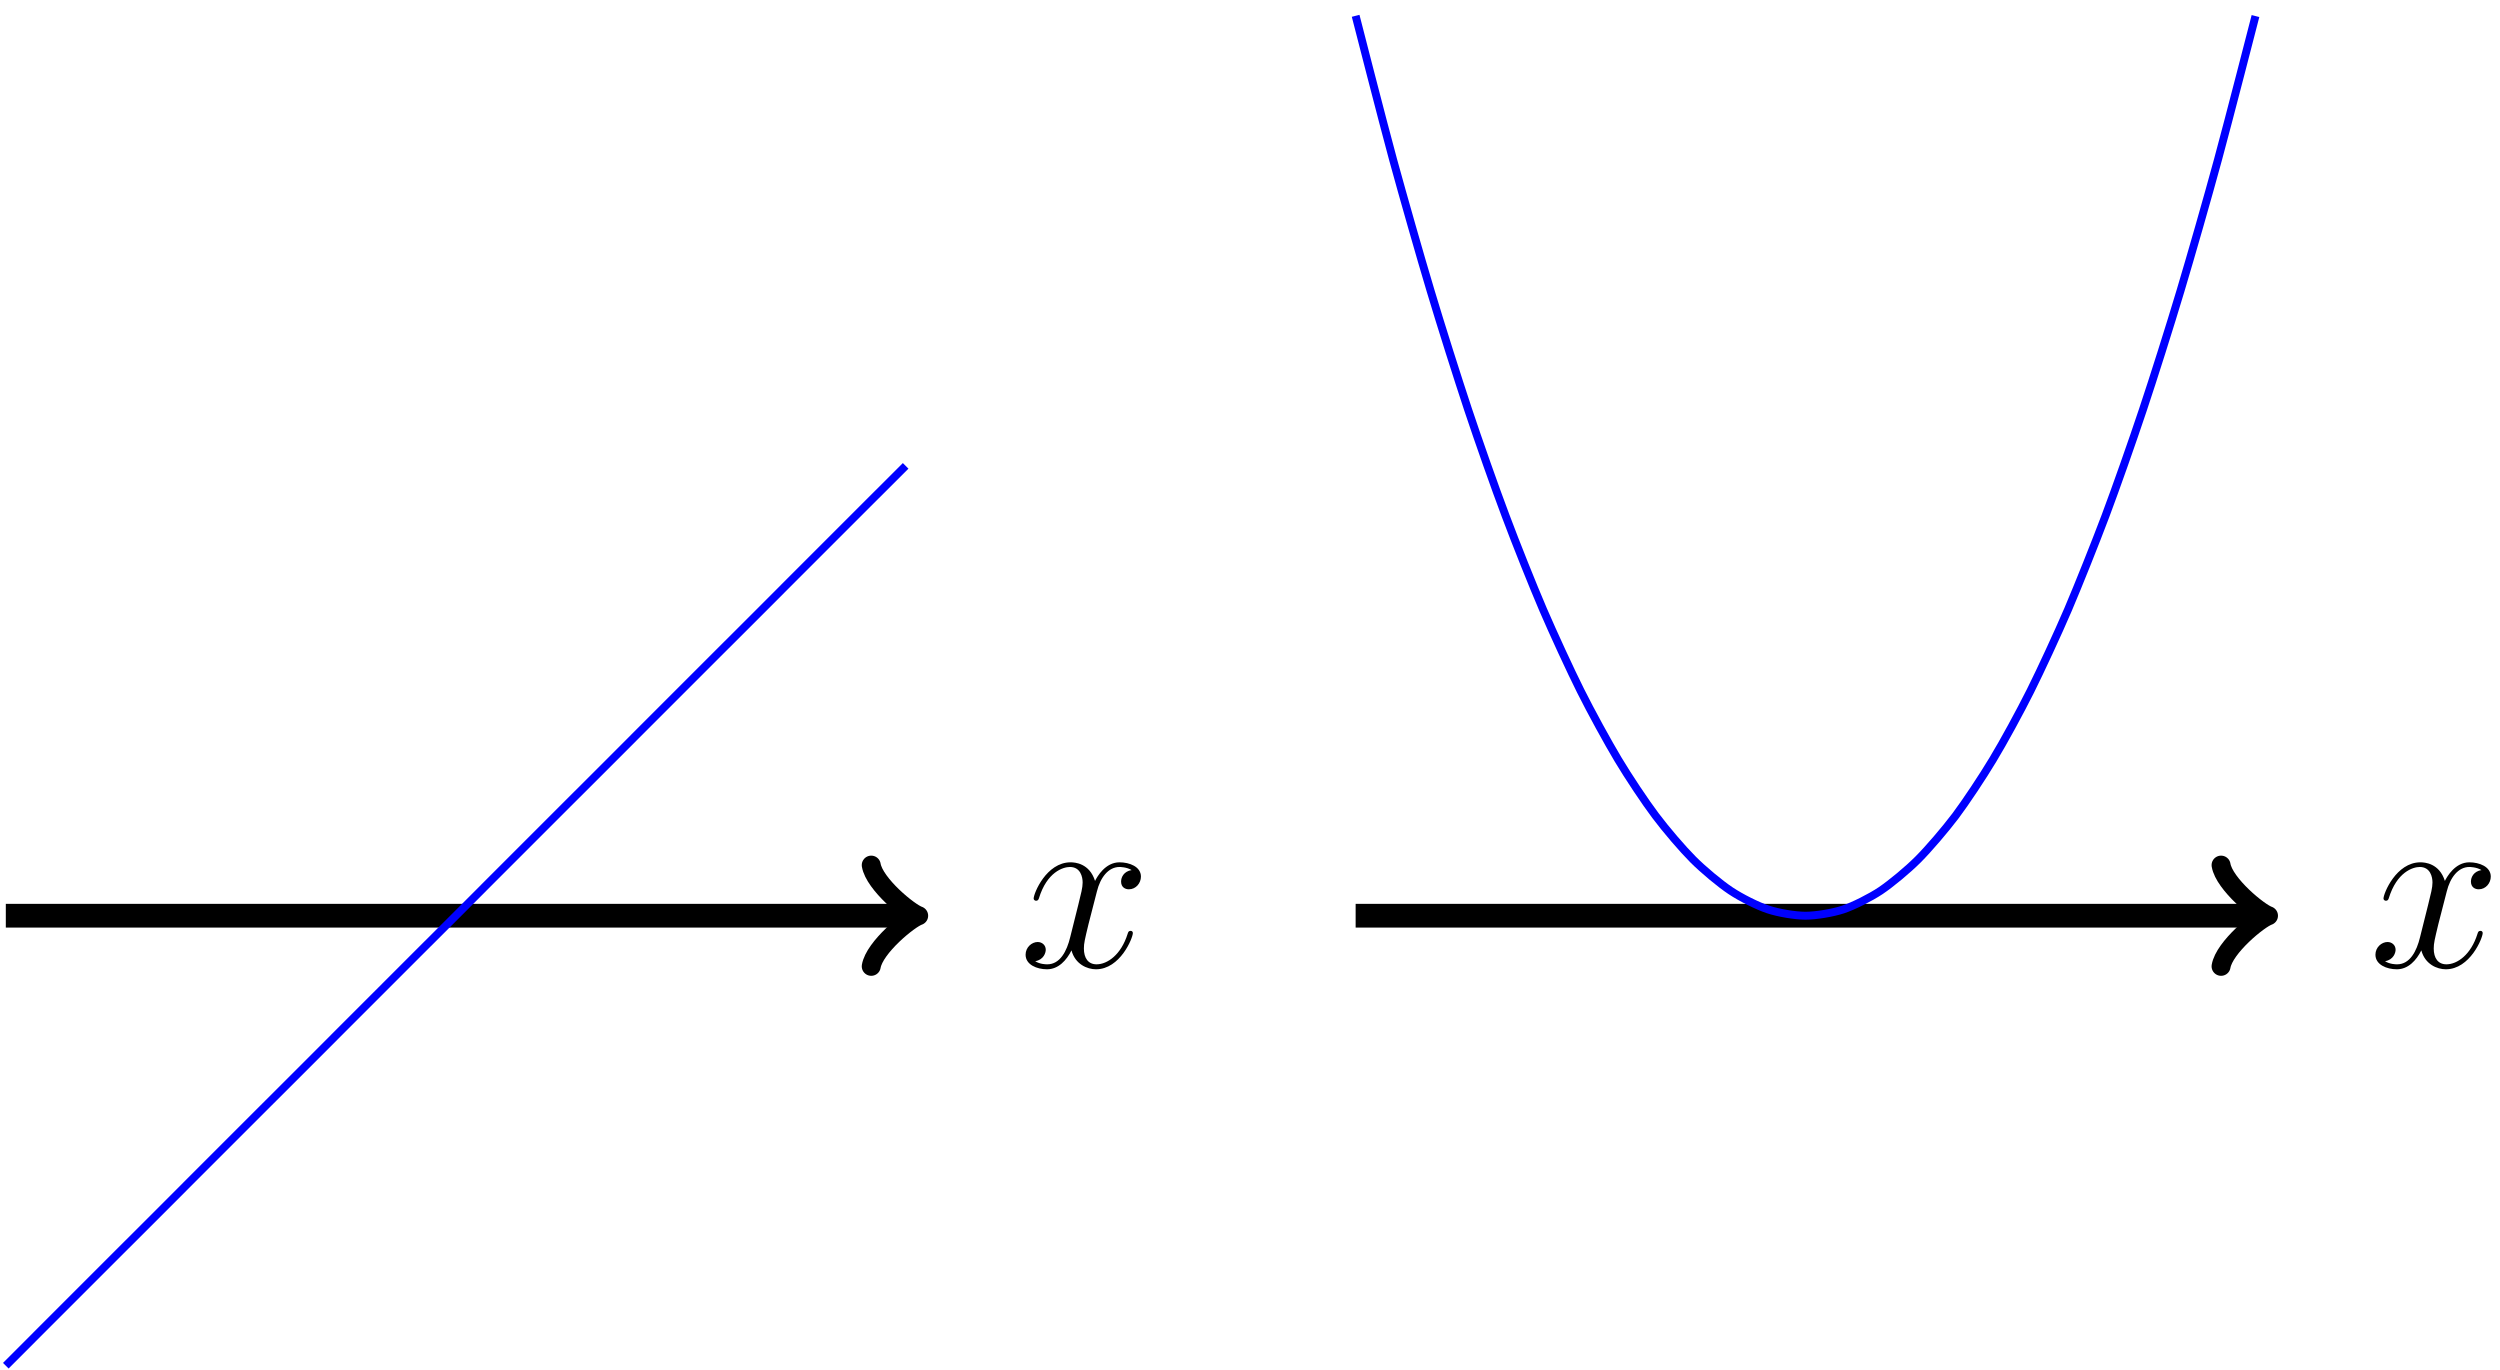
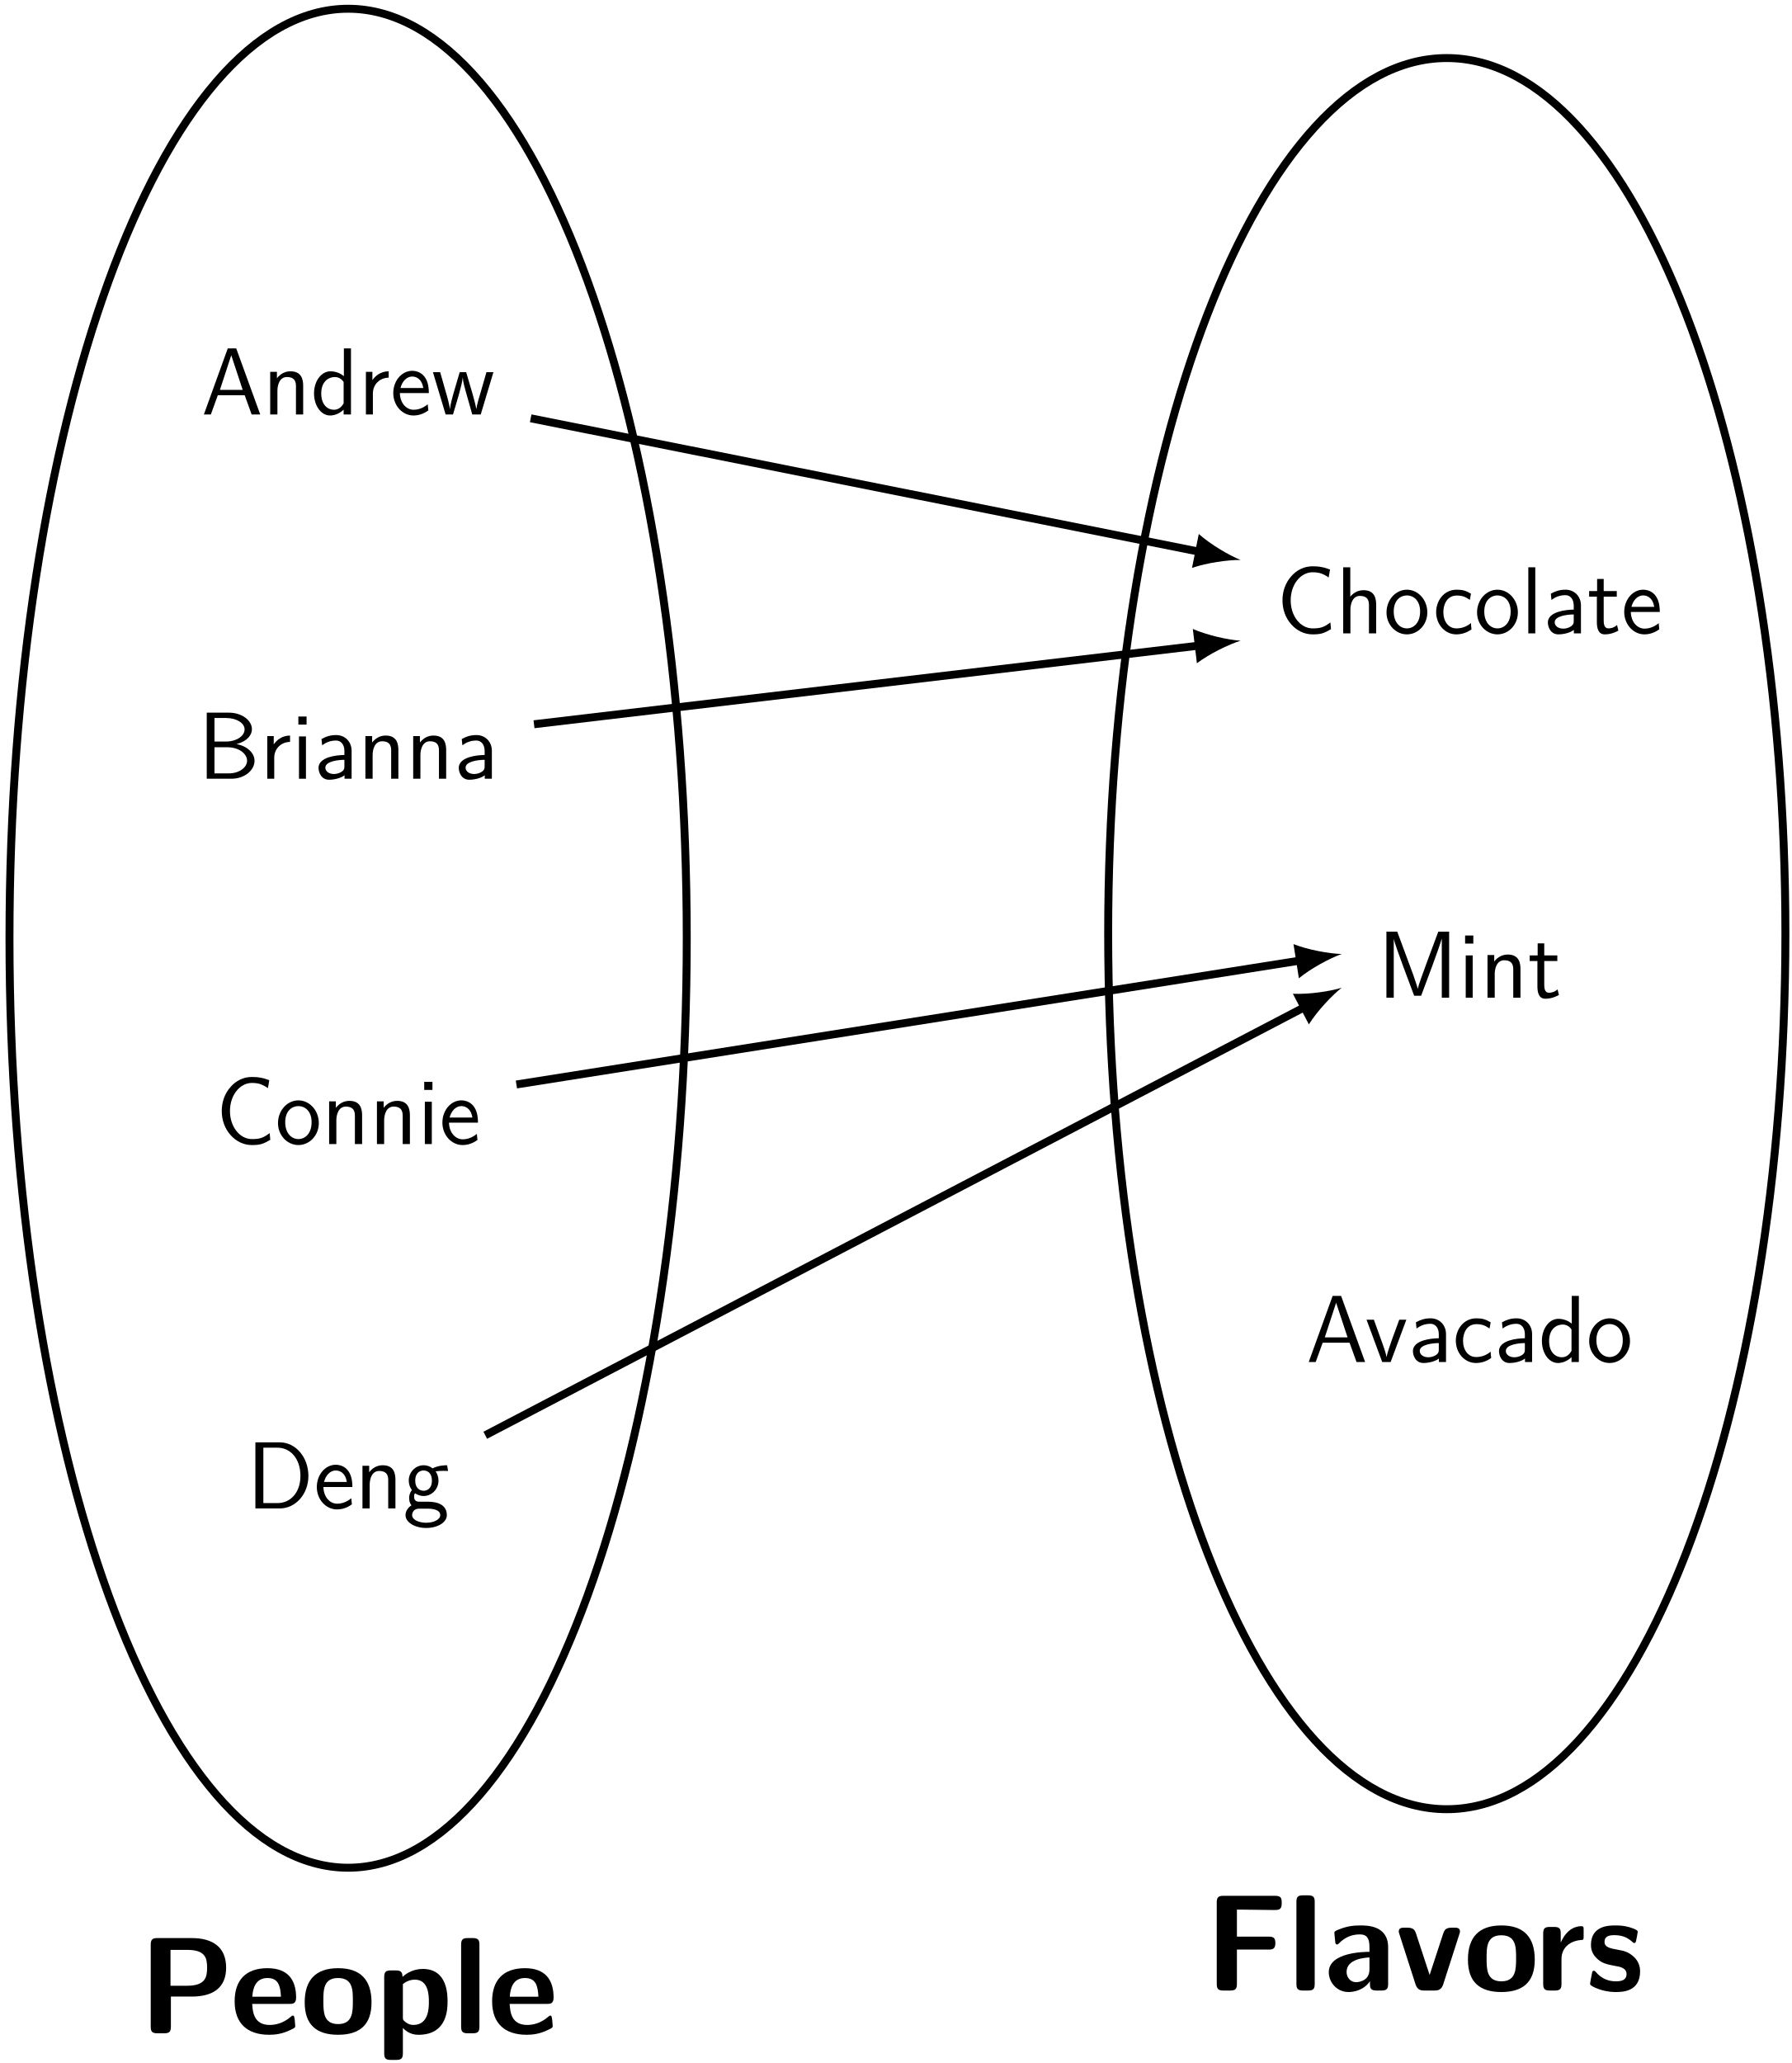
- <svg xmlns="http://www.w3.org/2000/svg" xmlns:xlink="http://www.w3.org/1999/xlink" width="126pt" height="69pt" viewBox="0 0 126 69" version="1.1">
+ <svg xmlns="http://www.w3.org/2000/svg" xmlns:xlink="http://www.w3.org/1999/xlink" width="225pt" height="259pt" viewBox="0 0 225 259" version="1.1">
  <defs>
    <g>
      <symbol overflow="visible" id="glyph0-0">
        <path style="stroke:none;" d="" />
      </symbol>
      <symbol overflow="visible" id="glyph0-1">
-         <path style="stroke:none;" d="M 5.672 -4.875 C 5.281 -4.812 5.141 -4.516 5.141 -4.297 C 5.141 -4 5.359 -3.906 5.531 -3.906 C 5.891 -3.906 6.141 -4.219 6.141 -4.547 C 6.141 -5.047 5.562 -5.266 5.062 -5.266 C 4.344 -5.266 3.938 -4.547 3.828 -4.328 C 3.547 -5.219 2.812 -5.266 2.594 -5.266 C 1.375 -5.266 0.734 -3.703 0.734 -3.438 C 0.734 -3.391 0.781 -3.328 0.859 -3.328 C 0.953 -3.328 0.984 -3.406 1 -3.453 C 1.406 -4.781 2.219 -5.031 2.562 -5.031 C 3.094 -5.031 3.203 -4.531 3.203 -4.25 C 3.203 -3.984 3.125 -3.703 2.984 -3.125 L 2.578 -1.5 C 2.406 -0.781 2.062 -0.125 1.422 -0.125 C 1.359 -0.125 1.062 -0.125 0.812 -0.281 C 1.25 -0.359 1.344 -0.719 1.344 -0.859 C 1.344 -1.094 1.156 -1.25 0.938 -1.25 C 0.641 -1.25 0.328 -0.984 0.328 -0.609 C 0.328 -0.109 0.891 0.125 1.406 0.125 C 1.984 0.125 2.391 -0.328 2.641 -0.828 C 2.828 -0.125 3.438 0.125 3.875 0.125 C 5.094 0.125 5.734 -1.453 5.734 -1.703 C 5.734 -1.766 5.688 -1.812 5.625 -1.812 C 5.516 -1.812 5.5 -1.75 5.469 -1.656 C 5.141 -0.609 4.453 -0.125 3.906 -0.125 C 3.484 -0.125 3.266 -0.438 3.266 -0.922 C 3.266 -1.188 3.312 -1.375 3.5 -2.156 L 3.922 -3.797 C 4.094 -4.5 4.5 -5.031 5.062 -5.031 C 5.078 -5.031 5.422 -5.031 5.672 -4.875 Z M 5.672 -4.875 " />
+         <path style="stroke:none;" d="M 7.406 0 L 4.391 -8.297 L 3.328 -8.297 L 0.328 0 L 1.203 0 L 2.078 -2.422 L 5.453 -2.422 L 6.328 0 Z M 5.203 -3.094 L 2.344 -3.094 L 3.766 -7.438 Z M 5.203 -3.094 " />
+       </symbol>
+       <symbol overflow="visible" id="glyph0-2">
+         <path style="stroke:none;" d="M 5.062 0 L 5.062 -3.594 C 5.062 -4.328 4.906 -5.422 3.469 -5.422 C 2.797 -5.422 2.219 -5.125 1.766 -4.547 L 1.766 -5.359 L 0.922 -5.359 L 0.922 0 L 1.828 0 L 1.828 -2.969 C 1.828 -3.719 2.109 -4.703 3.016 -4.703 C 4.125 -4.703 4.156 -3.938 4.156 -3.516 L 4.156 0 Z M 5.062 0 " />
+       </symbol>
+       <symbol overflow="visible" id="glyph0-3">
+         <path style="stroke:none;" d="M 5.062 0 L 5.062 -8.297 L 4.172 -8.297 L 4.172 -4.812 C 3.625 -5.266 3 -5.422 2.484 -5.422 C 1.344 -5.422 0.422 -4.203 0.422 -2.656 C 0.422 -1.109 1.297 0.125 2.438 0.125 C 2.875 0.125 3.547 -0.031 4.141 -0.609 L 4.141 0 Z M 4.141 -1.406 C 3.859 -0.891 3.438 -0.594 2.922 -0.594 C 2.188 -0.594 1.328 -1.156 1.328 -2.641 C 1.328 -4.234 2.344 -4.703 3.031 -4.703 C 3.5 -4.703 3.891 -4.469 4.141 -4.078 Z M 4.141 -1.406 " />
+       </symbol>
+       <symbol overflow="visible" id="glyph0-4">
+         <path style="stroke:none;" d="M 3.797 -4.625 L 3.797 -5.422 C 2.719 -5.422 2.078 -4.781 1.75 -4.312 L 1.75 -5.359 L 0.938 -5.359 L 0.938 0 L 1.812 0 L 1.812 -2.625 C 1.812 -3.828 2.719 -4.609 3.797 -4.625 Z M 3.797 -4.625 " />
+       </symbol>
+       <symbol overflow="visible" id="glyph0-5">
+         <path style="stroke:none;" d="M 4.859 -2.688 C 4.859 -3.203 4.812 -3.938 4.438 -4.562 C 3.938 -5.391 3.109 -5.484 2.766 -5.484 C 1.469 -5.484 0.391 -4.25 0.391 -2.688 C 0.391 -1.109 1.547 0.125 2.922 0.125 C 3.484 0.125 4.141 -0.031 4.797 -0.516 C 4.797 -0.562 4.75 -0.953 4.75 -0.953 C 4.75 -0.953 4.719 -1.234 4.719 -1.281 C 4.016 -0.688 3.312 -0.594 2.953 -0.594 C 2.031 -0.594 1.25 -1.422 1.219 -2.688 Z M 4.156 -3.328 L 1.297 -3.328 C 1.5 -4.141 2.062 -4.766 2.766 -4.766 C 3.125 -4.766 3.953 -4.609 4.156 -3.328 Z M 4.156 -3.328 " />
+       </symbol>
+       <symbol overflow="visible" id="glyph0-6">
+         <path style="stroke:none;" d="M 7.766 -5.312 L 6.891 -5.312 L 6.188 -2.875 C 6.016 -2.312 5.672 -1.188 5.625 -0.672 C 5.578 -0.953 5.391 -1.75 5.141 -2.609 L 4.344 -5.312 L 3.531 -5.312 L 2.844 -2.969 C 2.625 -2.219 2.344 -1.188 2.312 -0.688 L 2.297 -0.688 C 2.281 -0.922 2.156 -1.547 1.922 -2.359 L 1.078 -5.312 L 0.172 -5.312 L 1.766 0 L 2.688 0 C 3.141 -1.5 3.844 -3.781 3.906 -4.609 L 3.922 -4.609 C 3.938 -4.125 4.188 -3.266 4.266 -2.984 L 5.109 0 L 6.172 0 Z M 7.766 -5.312 " />
+       </symbol>
+       <symbol overflow="visible" id="glyph0-7">
+         <path style="stroke:none;" d="M 7.109 -2.25 C 7.109 -3.297 6.078 -4.141 4.844 -4.344 C 6.234 -4.719 6.781 -5.516 6.781 -6.219 C 6.781 -7.297 5.562 -8.297 3.875 -8.297 L 1.109 -8.297 L 1.109 0 L 4.203 0 C 5.875 0 7.109 -1.078 7.109 -2.25 Z M 5.859 -6.203 C 5.859 -5.359 4.828 -4.672 3.562 -4.672 L 2.078 -4.672 L 2.078 -7.625 L 3.547 -7.625 C 4.828 -7.625 5.859 -7 5.859 -6.203 Z M 6.172 -2.266 C 6.172 -1.422 5.203 -0.672 3.859 -0.672 L 2.078 -0.672 L 2.078 -3.953 L 3.672 -3.953 C 5.219 -3.953 6.172 -3.094 6.172 -2.266 Z M 6.172 -2.266 " />
+       </symbol>
+       <symbol overflow="visible" id="glyph0-8">
+         <path style="stroke:none;" d="M 1.812 0 L 1.812 -5.312 L 0.938 -5.312 L 0.938 0 Z M 1.891 -6.797 L 1.891 -7.812 L 0.859 -7.812 L 0.859 -6.797 Z M 1.891 -6.797 " />
+       </symbol>
+       <symbol overflow="visible" id="glyph0-9">
+         <path style="stroke:none;" d="M 4.797 0 L 4.797 -3.5 C 4.797 -4.656 3.969 -5.484 2.859 -5.484 C 2.141 -5.484 1.609 -5.312 1.016 -4.984 L 1.094 -4.203 C 1.609 -4.578 2.156 -4.797 2.859 -4.797 C 3.406 -4.797 3.891 -4.344 3.891 -3.484 L 3.891 -2.984 C 3.344 -2.969 2.625 -2.922 1.906 -2.688 C 1.109 -2.422 0.641 -1.969 0.641 -1.375 C 0.641 -0.844 0.953 0.125 1.969 0.125 C 2.625 0.125 3.469 -0.078 3.906 -0.438 L 3.906 0 Z M 3.891 -1.609 C 3.891 -1.359 3.891 -1.078 3.484 -0.844 C 3.172 -0.641 2.766 -0.594 2.578 -0.594 C 1.938 -0.594 1.5 -0.938 1.5 -1.391 C 1.5 -2.203 3.156 -2.375 3.891 -2.375 Z M 3.891 -1.609 " />
+       </symbol>
+       <symbol overflow="visible" id="glyph0-10">
+         <path style="stroke:none;" d="M 6.875 -0.531 L 6.797 -1.375 C 6.484 -1.141 6.125 -0.891 5.734 -0.766 C 5.359 -0.641 4.953 -0.625 4.547 -0.625 C 3.781 -0.625 3.078 -1.047 2.609 -1.656 C 2.062 -2.359 1.812 -3.25 1.812 -4.141 C 1.812 -5.047 2.062 -5.938 2.609 -6.641 C 3.078 -7.25 3.781 -7.672 4.547 -7.672 C 4.906 -7.672 5.266 -7.641 5.609 -7.531 C 5.953 -7.406 6.281 -7.234 6.578 -7.016 L 6.75 -8.016 C 6.391 -8.156 6.031 -8.266 5.672 -8.328 C 5.297 -8.406 4.906 -8.422 4.547 -8.422 C 3.516 -8.422 2.562 -7.953 1.891 -7.172 C 1.141 -6.344 0.781 -5.266 0.781 -4.141 C 0.781 -3.047 1.141 -1.953 1.891 -1.125 C 2.562 -0.359 3.516 0.125 4.547 0.125 C 4.953 0.125 5.359 0.109 5.766 0 C 6.172 -0.125 6.531 -0.328 6.875 -0.531 Z M 6.875 -0.531 " />
+       </symbol>
+       <symbol overflow="visible" id="glyph0-11">
+         <path style="stroke:none;" d="M 5.484 -2.625 C 5.484 -4.25 4.297 -5.484 2.922 -5.484 C 1.516 -5.484 0.359 -4.219 0.359 -2.625 C 0.359 -1.062 1.547 0.125 2.922 0.125 C 4.328 0.125 5.484 -1.094 5.484 -2.625 Z M 4.578 -2.75 C 4.578 -1.281 3.734 -0.625 2.922 -0.625 C 2.062 -0.625 1.266 -1.344 1.266 -2.75 C 1.266 -4.203 2.156 -4.766 2.922 -4.766 C 3.734 -4.766 4.578 -4.141 4.578 -2.75 Z M 4.578 -2.75 " />
+       </symbol>
+       <symbol overflow="visible" id="glyph0-12">
+         <path style="stroke:none;" d="M 7.75 -4.078 C 7.75 -6.406 6.172 -8.297 4.156 -8.297 L 1.094 -8.297 L 1.094 0 L 4.156 0 C 6.156 0 7.75 -1.812 7.75 -4.078 Z M 6.75 -4.094 C 6.75 -1.906 5.422 -0.672 3.891 -0.672 L 2.094 -0.672 L 2.094 -7.625 L 3.891 -7.625 C 5.484 -7.625 6.75 -6.25 6.75 -4.094 Z M 6.75 -4.094 " />
+       </symbol>
+       <symbol overflow="visible" id="glyph0-13">
+         <path style="stroke:none;" d="M 5.672 -4.703 L 5.547 -5.422 C 5.312 -5.422 4.5 -5.422 3.719 -5.031 C 3.328 -5.359 2.844 -5.422 2.609 -5.422 C 1.562 -5.422 0.734 -4.547 0.734 -3.5 C 0.734 -3.078 0.859 -2.672 1.125 -2.312 C 0.844 -1.938 0.781 -1.578 0.781 -1.297 C 0.781 -0.844 0.938 -0.547 1.078 -0.391 C 0.469 0 0.328 0.516 0.328 0.844 C 0.328 1.719 1.453 2.453 2.922 2.453 C 4.375 2.453 5.516 1.75 5.516 0.844 C 5.516 -0.844 3.578 -0.844 3.094 -0.844 L 2.078 -0.844 C 1.906 -0.844 1.406 -0.844 1.406 -1.469 C 1.406 -1.734 1.453 -1.812 1.516 -1.906 C 1.719 -1.766 2.109 -1.562 2.594 -1.562 C 3.625 -1.562 4.469 -2.422 4.469 -3.5 C 4.469 -3.938 4.312 -4.375 4.078 -4.703 C 4.078 -4.703 4.094 -4.688 4.109 -4.656 C 4.359 -4.688 4.625 -4.719 5.062 -4.719 C 5.109 -4.719 5.375 -4.719 5.672 -4.703 Z M 3.641 -3.5 C 3.641 -2.438 2.969 -2.219 2.609 -2.219 C 2.078 -2.219 1.547 -2.578 1.547 -3.484 C 1.547 -4.547 2.219 -4.766 2.594 -4.766 C 3.125 -4.766 3.641 -4.406 3.641 -3.5 Z M 4.688 0.844 C 4.688 1.406 3.859 1.797 2.922 1.797 C 2 1.797 1.156 1.422 1.156 0.844 C 1.156 0.797 1.156 0.031 2.062 0.031 L 3.109 0.031 C 3.375 0.031 4.688 0.031 4.688 0.844 Z M 4.688 0.844 " />
+       </symbol>
+       <symbol overflow="visible" id="glyph0-14">
+         <path style="stroke:none;" d="M 5.062 0 L 5.062 -3.594 C 5.062 -4.328 4.906 -5.422 3.469 -5.422 C 2.641 -5.422 2.094 -4.953 1.812 -4.609 L 1.812 -8.297 L 0.922 -8.297 L 0.922 0 L 1.828 0 L 1.828 -2.969 C 1.828 -3.719 2.109 -4.703 3.016 -4.703 C 4.125 -4.703 4.156 -3.938 4.156 -3.516 L 4.156 0 Z M 5.062 0 " />
+       </symbol>
+       <symbol overflow="visible" id="glyph0-15">
+         <path style="stroke:none;" d="M 4.859 -0.5 C 4.859 -0.531 4.828 -0.906 4.812 -0.953 L 4.797 -1.297 C 4.25 -0.844 3.641 -0.625 2.969 -0.625 C 1.969 -0.625 1.328 -1.5 1.328 -2.672 C 1.328 -3.656 1.812 -4.75 3 -4.75 C 3.797 -4.75 4.141 -4.547 4.656 -4.203 L 4.797 -4.984 C 4.094 -5.391 3.703 -5.484 3 -5.484 C 1.344 -5.484 0.422 -4.031 0.422 -2.672 C 0.422 -1.141 1.516 0.125 2.953 0.125 C 3.531 0.125 4.203 -0.031 4.859 -0.5 Z M 4.859 -0.5 " />
+       </symbol>
+       <symbol overflow="visible" id="glyph0-16">
+         <path style="stroke:none;" d="M 1.812 0 L 1.812 -8.297 L 0.938 -8.297 L 0.938 0 Z M 1.812 0 " />
+       </symbol>
+       <symbol overflow="visible" id="glyph0-17">
+         <path style="stroke:none;" d="M 3.891 -0.344 L 3.719 -1.047 C 3.297 -0.672 2.859 -0.625 2.641 -0.625 C 2.109 -0.625 2.047 -1.188 2.047 -1.609 L 2.047 -4.609 L 3.688 -4.609 L 3.688 -5.312 L 2.047 -5.312 L 2.047 -6.828 L 1.219 -6.828 L 1.219 -5.312 L 0.219 -5.312 L 0.219 -4.609 L 1.188 -4.609 L 1.188 -1.406 C 1.188 -0.703 1.344 0.125 2.172 0.125 C 2.969 0.125 3.531 -0.156 3.891 -0.344 Z M 3.891 -0.344 " />
+       </symbol>
+       <symbol overflow="visible" id="glyph0-18">
+         <path style="stroke:none;" d="M 9.016 0 L 9.016 -8.297 L 7.656 -8.297 L 6.281 -4.609 C 5.672 -2.938 5.203 -1.688 5.078 -1.141 L 5.062 -1.141 C 5.031 -1.344 4.875 -1.781 4.719 -2.25 C 4.5 -2.891 4.5 -2.922 4.312 -3.406 L 2.5 -8.297 L 1.141 -8.297 L 1.141 0 L 2.062 0 L 2.062 -7.375 C 2.234 -6.562 4.172 -1.453 4.625 -0.25 L 5.5 -0.25 C 5.891 -1.281 7.859 -6.484 8.078 -7.391 L 8.094 -7.391 L 8.094 0 Z M 9.016 0 " />
+       </symbol>
+       <symbol overflow="visible" id="glyph0-19">
+         <path style="stroke:none;" d="M 5.172 -5.312 L 4.281 -5.312 C 3.641 -3.531 4 -4.562 3.406 -2.922 C 3.203 -2.359 2.766 -1.094 2.688 -0.641 L 2.672 -0.641 C 2.625 -1.062 2.375 -1.719 2.203 -2.234 L 1.094 -5.312 L 0.172 -5.312 L 2.141 0 L 3.203 0 Z M 5.172 -5.312 " />
+       </symbol>
+       <symbol overflow="visible" id="glyph1-0">
+         <path style="stroke:none;" d="" />
+       </symbol>
+       <symbol overflow="visible" id="glyph1-1">
+         <path style="stroke:none;" d="M 11.031 -8.234 C 11.031 -10.828 9.344 -11.953 6.703 -11.953 L 2.391 -11.953 C 1.781 -11.953 1.562 -11.766 1.562 -11.125 L 1.562 -0.828 C 1.562 -0.203 1.75 0 2.391 0 L 3.266 0 C 3.922 0 4.094 -0.219 4.094 -0.828 L 4.094 -4.609 L 6.719 -4.609 C 9.422 -4.609 11.031 -5.75 11.031 -8.234 Z M 8.641 -8.234 C 8.641 -7.078 8.453 -5.969 6.141 -5.969 L 4.047 -5.969 L 4.047 -10.469 L 6.172 -10.469 C 8.422 -10.469 8.641 -9.438 8.641 -8.234 Z M 8.641 -8.234 " />
+       </symbol>
+       <symbol overflow="visible" id="glyph1-2">
+         <path style="stroke:none;" d="M 8.25 -4.484 C 8.25 -6.703 7.219 -8.172 4.656 -8.172 C 1.891 -8.172 0.531 -6.625 0.531 -4.016 C 0.531 -1.188 2.172 0.188 4.875 0.188 C 5.531 0.188 6.516 0.109 7.641 -0.469 C 8.031 -0.656 8.141 -0.703 8.141 -0.906 C 8.141 -1.031 8.094 -1.531 8.078 -1.672 C 8 -2.203 7.984 -2.219 7.828 -2.219 C 7.766 -2.219 7.734 -2.219 7.547 -2.047 C 6.531 -1.172 5.5 -1.047 4.938 -1.047 C 3 -1.047 2.797 -2.578 2.734 -3.688 L 7.422 -3.688 C 7.812 -3.688 8.25 -3.703 8.25 -4.484 Z M 6.344 -4.594 L 2.75 -4.594 C 2.812 -5.641 3.156 -6.938 4.656 -6.938 C 6.031 -6.938 6.281 -5.938 6.344 -4.594 Z M 6.344 -4.594 " />
+       </symbol>
+       <symbol overflow="visible" id="glyph1-3">
+         <path style="stroke:none;" d="M 8.922 -3.875 C 8.922 -6.703 7.547 -8.172 4.734 -8.172 C 1.859 -8.172 0.531 -6.641 0.531 -3.875 C 0.531 -1.062 2.016 0.188 4.719 0.188 C 7.422 0.188 8.922 -1.047 8.922 -3.875 Z M 6.578 -4.078 C 6.578 -2.719 6.578 -1.156 4.734 -1.156 C 2.875 -1.156 2.875 -2.703 2.875 -4.078 C 2.875 -5.406 2.875 -6.938 4.719 -6.938 C 6.578 -6.938 6.578 -5.422 6.578 -4.078 Z M 6.578 -4.078 " />
+       </symbol>
+       <symbol overflow="visible" id="glyph1-4">
+         <path style="stroke:none;" d="M 9 -3.984 C 9 -4.828 9 -8.078 5.891 -8.078 C 4.875 -8.078 3.953 -7.656 3.344 -7.078 C 3.344 -7.719 3.094 -7.891 2.516 -7.891 L 1.875 -7.891 C 1.25 -7.891 1.047 -7.703 1.047 -7.062 L 1.047 2.516 C 1.047 3.141 1.234 3.344 1.875 3.344 L 2.562 3.344 C 3.219 3.344 3.391 3.109 3.391 2.516 L 3.391 -0.672 C 4.172 0.188 5.109 0.188 5.359 0.188 C 9 0.188 9 -3.109 9 -3.984 Z M 6.656 -3.938 C 6.656 -3.25 6.656 -1.047 4.719 -1.047 C 4.328 -1.047 4.016 -1.188 3.812 -1.344 C 3.391 -1.641 3.391 -1.719 3.391 -2.031 L 3.391 -6.172 C 3.578 -6.344 4.156 -6.734 4.891 -6.734 C 6.641 -6.734 6.656 -4.703 6.656 -3.938 Z M 6.656 -3.938 " />
+       </symbol>
+       <symbol overflow="visible" id="glyph1-5">
+         <path style="stroke:none;" d="M 3.344 -0.828 L 3.344 -11.125 C 3.344 -11.672 3.219 -11.953 2.516 -11.953 L 1.875 -11.953 C 1.25 -11.953 1.047 -11.766 1.047 -11.125 L 1.047 -0.828 C 1.047 -0.203 1.234 0 1.875 0 L 2.516 0 C 3.172 0 3.344 -0.219 3.344 -0.828 Z M 3.344 -0.828 " />
+       </symbol>
+       <symbol overflow="visible" id="glyph1-6">
+         <path style="stroke:none;" d="M 9.719 -10.938 L 9.719 -11.078 C 9.719 -11.625 9.594 -11.891 8.891 -11.891 L 2.391 -11.891 C 1.781 -11.891 1.562 -11.703 1.562 -11.078 L 1.562 -0.828 C 1.562 -0.203 1.75 0 2.391 0 L 3.266 0 C 3.922 0 4.094 -0.219 4.094 -0.828 L 4.094 -5.141 L 8.094 -5.141 C 8.625 -5.141 8.922 -5.266 8.922 -5.953 C 8.922 -6.594 8.703 -6.766 8.094 -6.766 L 4.094 -6.766 L 4.094 -10.156 L 4.844 -10.156 L 8.734 -10.109 C 9.312 -10.109 9.719 -10.109 9.719 -10.938 Z M 9.719 -10.938 " />
+       </symbol>
+       <symbol overflow="visible" id="glyph1-7">
+         <path style="stroke:none;" d="M 8.156 -0.828 L 8.156 -5.438 C 8.156 -8.156 5.547 -8.172 4.688 -8.172 C 3.875 -8.172 3.016 -8.109 1.859 -7.625 C 1.5 -7.469 1.406 -7.422 1.406 -7.234 C 1.406 -7.109 1.516 -6.109 1.531 -5.969 C 1.547 -5.875 1.641 -5.781 1.75 -5.781 C 1.844 -5.781 1.891 -5.844 1.953 -5.891 C 2.688 -6.656 3.547 -7.047 4.609 -7.047 C 5.547 -7.047 5.812 -6.469 5.812 -5.453 L 5.812 -4.859 C 5.219 -4.859 0.703 -4.828 0.703 -2.297 C 0.703 -1.078 1.672 0.188 3.188 0.188 C 3.766 0.188 5.062 0.016 5.875 -1.172 L 5.875 -0.828 C 5.875 -0.281 5.984 0 6.703 0 L 7.328 0 C 7.984 0 8.156 -0.219 8.156 -0.828 Z M 5.812 -2.656 C 5.812 -1.047 4.188 -1.047 4.125 -1.047 C 3.406 -1.047 2.938 -1.672 2.938 -2.328 C 2.938 -4.016 5.344 -4.125 5.812 -4.156 Z M 5.812 -2.656 " />
+       </symbol>
+       <symbol overflow="visible" id="glyph1-8">
+         <path style="stroke:none;" d="M 8.141 -7.406 C 8.141 -7.891 7.719 -7.891 7.453 -7.891 L 7.094 -7.891 C 6.375 -7.891 6.188 -7.625 6.031 -7.141 L 4.328 -1.953 L 2.625 -7.141 C 2.5 -7.5 2.375 -7.891 1.547 -7.891 L 1.141 -7.891 C 0.875 -7.891 0.453 -7.891 0.453 -7.406 C 0.453 -7.359 0.453 -7.312 0.531 -7.078 L 2.578 -0.719 C 2.828 0 3.359 0 3.672 0 L 4.922 0 C 5.234 0 5.766 0 6.016 -0.719 L 8.062 -7.078 C 8.141 -7.312 8.141 -7.359 8.141 -7.406 Z M 8.141 -7.406 " />
+       </symbol>
+       <symbol overflow="visible" id="glyph1-9">
+         <path style="stroke:none;" d="M 6.125 -6.797 L 6.125 -7.609 C 6.125 -7.953 6.125 -8.078 5.812 -8.078 C 5.344 -8.078 4.078 -7.906 3.266 -6.047 L 3.25 -6.047 L 3.25 -7.156 C 3.25 -7.719 3.141 -7.984 2.422 -7.984 L 1.875 -7.984 C 1.25 -7.984 1.047 -7.797 1.047 -7.156 L 1.047 -0.828 C 1.047 -0.203 1.234 0 1.875 0 L 2.516 0 C 3.172 0 3.344 -0.219 3.344 -0.828 L 3.344 -3.953 C 3.344 -5.594 4.703 -6.266 5.781 -6.344 C 6.094 -6.359 6.125 -6.359 6.125 -6.797 Z M 6.125 -6.797 " />
+       </symbol>
+       <symbol overflow="visible" id="glyph1-10">
+         <path style="stroke:none;" d="M 6.812 -2.422 C 6.812 -3.391 6.297 -4 5.984 -4.266 C 5.297 -4.891 4.703 -5 3.984 -5.125 C 3.031 -5.297 2.344 -5.438 2.344 -6.109 C 2.344 -6.812 2.906 -6.953 3.578 -6.953 C 4.734 -6.953 5.359 -6.531 5.797 -6.141 C 5.969 -5.969 6.016 -5.969 6.078 -5.969 C 6.25 -5.969 6.281 -6.125 6.297 -6.203 C 6.344 -6.344 6.516 -7.297 6.516 -7.391 C 6.516 -7.656 5.594 -7.906 5.406 -7.969 C 4.719 -8.156 4.172 -8.172 3.719 -8.172 C 2.938 -8.172 0.641 -8.172 0.641 -5.719 C 0.641 -4.875 1.016 -4.359 1.484 -3.938 C 2.078 -3.391 2.75 -3.266 3.734 -3.078 C 4.234 -3 5.109 -2.844 5.109 -2.078 C 5.109 -1.281 4.438 -1.156 3.766 -1.156 C 3.016 -1.156 2.047 -1.375 1.234 -2.344 C 1.156 -2.422 1.109 -2.484 1 -2.484 C 0.828 -2.484 0.797 -2.328 0.781 -2.219 C 0.734 -1.984 0.531 -1 0.531 -0.828 C 0.531 -0.516 1.828 -0.109 1.828 -0.109 C 2.766 0.188 3.484 0.188 3.766 0.188 C 4.656 0.188 6.812 0.125 6.812 -2.422 Z M 6.812 -2.422 " />
      </symbol>
    </g>
  </defs>
  <g id="surface1">
-     <path style="fill:none;stroke-width:1.196;stroke-linecap:butt;stroke-linejoin:miter;stroke:rgb(0%,0%,0%);stroke-opacity:1;stroke-miterlimit:10;" d="M -22.676 0.001 L 22.855 0.001 " transform="matrix(1,0,0,-1,22.969,46.153)" />
-     <path style="fill:none;stroke-width:0.956;stroke-linecap:round;stroke-linejoin:round;stroke:rgb(0%,0%,0%);stroke-opacity:1;stroke-miterlimit:10;" d="M -1.913 2.551 C -1.753 1.594 0.001 0.161 0.477 0.001 C 0.001 -0.16 -1.753 -1.593 -1.913 -2.55 " transform="matrix(1,0,0,-1,45.82358,46.153)" />
    <g style="fill:rgb(0%,0%,0%);fill-opacity:1;">
-       <use xlink:href="#glyph0-1" x="51.362" y="48.727" />
+       <use xlink:href="#glyph0-1" x="25.272" y="52.038" />
+       <use xlink:href="#glyph0-2" x="33.007" y="52.038" />
+       <use xlink:href="#glyph0-3" x="39.009" y="52.038" />
+       <use xlink:href="#glyph0-4" x="45.01" y="52.038" />
+       <use xlink:href="#glyph0-5" x="48.991" y="52.038" />
+       <use xlink:href="#glyph0-6" x="54.192" y="52.038" />
    </g>
-     <path style="fill:none;stroke-width:0.399;stroke-linecap:butt;stroke-linejoin:miter;stroke:rgb(0%,0%,100%);stroke-opacity:1;stroke-miterlimit:10;" d="M -22.676 -22.679 C -22.676 -22.679 -21.313 -21.312 -20.789 -20.788 C -20.262 -20.265 -19.422 -19.421 -18.899 -18.898 C -18.375 -18.374 -17.532 -17.531 -17.008 -17.007 C -16.485 -16.484 -15.645 -15.644 -15.117 -15.12 C -14.594 -14.593 -13.754 -13.753 -13.231 -13.23 C -12.703 -12.706 -11.864 -11.863 -11.34 -11.339 C -10.817 -10.816 -9.973 -9.972 -9.449 -9.449 C -8.926 -8.925 -8.086 -8.085 -7.559 -7.562 C -7.035 -7.035 -6.196 -6.195 -5.672 -5.671 C -5.145 -5.148 -4.305 -4.304 -3.781 -3.781 C -3.258 -3.257 -2.414 -2.417 -1.891 -1.89 C -1.367 -1.367 -0.528 -0.527 -0 -0.003 C 0.523 0.524 1.363 1.364 1.886 1.887 C 2.414 2.411 3.254 3.255 3.777 3.778 C 4.301 4.301 5.144 5.141 5.668 5.669 C 6.191 6.192 7.031 7.032 7.558 7.555 C 8.082 8.083 8.922 8.923 9.445 9.446 C 9.972 9.969 10.812 10.813 11.336 11.337 C 11.859 11.86 12.703 12.7 13.226 13.227 C 13.75 13.751 14.59 14.591 15.117 15.114 C 15.64 15.641 16.48 16.481 17.004 17.005 C 17.531 17.528 18.371 18.372 18.894 18.895 C 19.418 19.419 20.261 20.258 20.785 20.786 C 21.308 21.309 22.676 22.673 22.676 22.673 " transform="matrix(1,0,0,-1,22.969,46.153)" />
-     <path style="fill:none;stroke-width:1.196;stroke-linecap:butt;stroke-linejoin:miter;stroke:rgb(0%,0%,0%);stroke-opacity:1;stroke-miterlimit:10;" d="M 45.355 0.001 L 90.886 0.001 " transform="matrix(1,0,0,-1,22.969,46.153)" />
-     <path style="fill:none;stroke-width:0.956;stroke-linecap:round;stroke-linejoin:round;stroke:rgb(0%,0%,0%);stroke-opacity:1;stroke-miterlimit:10;" d="M -1.913 2.551 C -1.753 1.594 0.001 0.161 0.477 0.001 C 0.001 -0.16 -1.753 -1.593 -1.913 -2.55 " transform="matrix(1,0,0,-1,113.8549,46.153)" />
    <g style="fill:rgb(0%,0%,0%);fill-opacity:1;">
-       <use xlink:href="#glyph0-1" x="119.394" y="48.727" />
+       <use xlink:href="#glyph0-7" x="24.853" y="97.767" />
+       <use xlink:href="#glyph0-4" x="32.624" y="97.767" />
+       <use xlink:href="#glyph0-8" x="36.605" y="97.767" />
+       <use xlink:href="#glyph0-9" x="39.355" y="97.767" />
+       <use xlink:href="#glyph0-2" x="44.962" y="97.767" />
+       <use xlink:href="#glyph0-2" x="50.963" y="97.767" />
+       <use xlink:href="#glyph0-9" x="56.965" y="97.767" />
    </g>
-     <path style="fill:none;stroke-width:0.399;stroke-linecap:butt;stroke-linejoin:miter;stroke:rgb(0%,0%,100%);stroke-opacity:1;stroke-miterlimit:10;" d="M 45.355 45.356 C 45.355 45.356 46.718 40.032 47.242 38.11 C 47.769 36.188 48.609 33.243 49.133 31.497 C 49.656 29.747 50.5 27.087 51.023 25.512 C 51.547 23.938 52.386 21.555 52.914 20.157 C 53.437 18.758 54.277 16.657 54.801 15.434 C 55.328 14.212 56.168 12.387 56.691 11.341 C 57.215 10.29 58.058 8.751 58.582 7.876 C 59.105 7.001 59.945 5.739 60.472 5.04 C 60.996 4.34 61.836 3.36 62.359 2.837 C 62.886 2.309 63.726 1.61 64.25 1.262 C 64.773 0.911 65.617 0.489 66.14 0.317 C 66.664 0.141 67.504 0.001 68.031 0.001 C 68.554 0.001 69.394 0.141 69.918 0.313 C 70.445 0.489 71.285 0.911 71.808 1.258 C 72.332 1.61 73.176 2.309 73.699 2.833 C 74.222 3.356 75.062 4.337 75.59 5.036 C 76.113 5.735 76.953 6.997 77.476 7.872 C 78.004 8.743 78.844 10.286 79.367 11.333 C 79.89 12.383 80.734 14.204 81.258 15.426 C 81.781 16.653 82.621 18.755 83.148 20.153 C 83.672 21.548 84.511 23.93 85.035 25.505 C 85.562 27.079 86.402 29.739 86.926 31.489 C 87.449 33.235 88.293 36.176 88.816 38.102 C 89.34 40.024 90.707 45.344 90.707 45.344 " transform="matrix(1,0,0,-1,22.969,46.153)" />
+     <g style="fill:rgb(0%,0%,0%);fill-opacity:1;">
+       <use xlink:href="#glyph0-10" x="27.065" y="143.63" />
+       <use xlink:href="#glyph0-11" x="34.549" y="143.63" />
+       <use xlink:href="#glyph0-2" x="40.407" y="143.63" />
+       <use xlink:href="#glyph0-2" x="46.409" y="143.63" />
+       <use xlink:href="#glyph0-8" x="52.41" y="143.63" />
+       <use xlink:href="#glyph0-5" x="55.16" y="143.63" />
+     </g>
+     <g style="fill:rgb(0%,0%,0%);fill-opacity:1;">
+       <use xlink:href="#glyph0-12" x="30.975" y="189.377" />
+       <use xlink:href="#glyph0-5" x="39.391" y="189.377" />
+       <use xlink:href="#glyph0-2" x="44.592" y="189.377" />
+       <use xlink:href="#glyph0-13" x="50.593" y="189.377" />
+     </g>
+     <g style="fill:rgb(0%,0%,0%);fill-opacity:1;">
+       <use xlink:href="#glyph0-10" x="160.258" y="79.517" />
+       <use xlink:href="#glyph0-14" x="167.742" y="79.517" />
+       <use xlink:href="#glyph0-11" x="173.743" y="79.517" />
+     </g>
+     <g style="fill:rgb(0%,0%,0%);fill-opacity:1;">
+       <use xlink:href="#glyph0-15" x="179.912" y="79.517" />
+       <use xlink:href="#glyph0-11" x="185.113" y="79.517" />
+       <use xlink:href="#glyph0-16" x="190.971" y="79.517" />
+       <use xlink:href="#glyph0-9" x="193.721" y="79.517" />
+       <use xlink:href="#glyph0-17" x="199.328" y="79.517" />
+       <use xlink:href="#glyph0-5" x="203.56" y="79.517" />
+     </g>
+     <g style="fill:rgb(0%,0%,0%);fill-opacity:1;">
+       <use xlink:href="#glyph0-18" x="172.95" y="125.26" />
+       <use xlink:href="#glyph0-8" x="183.112" y="125.26" />
+       <use xlink:href="#glyph0-2" x="185.862" y="125.26" />
+       <use xlink:href="#glyph0-17" x="191.863" y="125.26" />
+     </g>
+     <g style="fill:rgb(0%,0%,0%);fill-opacity:1;">
+       <use xlink:href="#glyph0-1" x="164.009" y="170.993" />
+     </g>
+     <g style="fill:rgb(0%,0%,0%);fill-opacity:1;">
+       <use xlink:href="#glyph0-19" x="171.421" y="170.993" />
+       <use xlink:href="#glyph0-9" x="176.777" y="170.993" />
+       <use xlink:href="#glyph0-15" x="182.384" y="170.993" />
+       <use xlink:href="#glyph0-9" x="187.585" y="170.993" />
+       <use xlink:href="#glyph0-3" x="193.192" y="170.993" />
+       <use xlink:href="#glyph0-11" x="199.193" y="170.993" />
+     </g>
+     <path style="fill:none;stroke-width:0.996;stroke-linecap:butt;stroke-linejoin:miter;stroke:rgb(0%,0%,0%);stroke-opacity:1;stroke-miterlimit:10;" d="M 42.521 -69.844 C 42.521 -5.395 23.482 46.851 0.002 46.851 C -23.483 46.851 -42.522 -5.395 -42.522 -69.844 C -42.522 -134.293 -23.483 -186.535 0.002 -186.535 C 23.482 -186.535 42.521 -134.293 42.521 -69.844 Z M 42.521 -69.844 " transform="matrix(1,0,0,-1,43.713,47.949)" />
+     <path style="fill:none;stroke-width:0.996;stroke-linecap:butt;stroke-linejoin:miter;stroke:rgb(0%,0%,0%);stroke-opacity:1;stroke-miterlimit:10;" d="M 180.478 -69.262 C 180.478 -8.555 161.443 40.66 137.959 40.66 C 114.475 40.66 95.439 -8.555 95.439 -69.262 C 95.439 -129.973 114.475 -179.188 137.959 -179.188 C 161.443 -179.188 180.478 -129.973 180.478 -69.262 Z M 180.478 -69.262 " transform="matrix(1,0,0,-1,43.713,47.949)" />
+     <g style="fill:rgb(0%,0%,0%);fill-opacity:1;">
+       <use xlink:href="#glyph1-1" x="17.364" y="255.269" />
+     </g>
+     <g style="fill:rgb(0%,0%,0%);fill-opacity:1;">
+       <use xlink:href="#glyph1-2" x="28.933" y="255.269" />
+       <use xlink:href="#glyph1-3" x="37.73" y="255.269" />
+       <use xlink:href="#glyph1-4" x="47.198" y="255.269" />
+       <use xlink:href="#glyph1-5" x="56.856" y="255.269" />
+       <use xlink:href="#glyph1-2" x="61.263" y="255.269" />
+     </g>
+     <g style="fill:rgb(0%,0%,0%);fill-opacity:1;">
+       <use xlink:href="#glyph1-6" x="151.224" y="249.902" />
+       <use xlink:href="#glyph1-5" x="161.743" y="249.902" />
+       <use xlink:href="#glyph1-7" x="166.15" y="249.902" />
+       <use xlink:href="#glyph1-8" x="175.188" y="249.902" />
+       <use xlink:href="#glyph1-3" x="183.796" y="249.902" />
+     </g>
+     <g style="fill:rgb(0%,0%,0%);fill-opacity:1;">
+       <use xlink:href="#glyph1-9" x="192.73" y="249.902" />
+       <use xlink:href="#glyph1-10" x="199.134" y="249.902" />
+     </g>
+     <path style="fill:none;stroke-width:0.996;stroke-linecap:butt;stroke-linejoin:miter;stroke:rgb(0%,0%,0%);stroke-opacity:1;stroke-miterlimit:10;" d="M 22.924 -4.567 L 106.959 -21.332 " transform="matrix(1,0,0,-1,43.713,47.949)" />
+     <path style=" stroke:none;fill-rule:nonzero;fill:rgb(0%,0%,0%);fill-opacity:1;" d="M 155.781 70.301 C 154.324 69.715 152.035 68.375 150.527 67.039 L 149.68 71.297 C 151.582 70.645 154.211 70.285 155.781 70.301 " />
+     <path style="fill:none;stroke-width:0.996;stroke-linecap:butt;stroke-linejoin:miter;stroke:rgb(0%,0%,0%);stroke-opacity:1;stroke-miterlimit:10;" d="M 23.342 -42.977 L 106.9 -33.098 " transform="matrix(1,0,0,-1,43.713,47.949)" />
+     <path style=" stroke:none;fill-rule:nonzero;fill:rgb(0%,0%,0%);fill-opacity:1;" d="M 155.781 80.438 C 154.215 80.332 151.625 79.766 149.781 78.961 L 150.293 83.27 C 151.895 82.062 154.285 80.906 155.781 80.438 " />
+     <path style="fill:none;stroke-width:0.996;stroke-linecap:butt;stroke-linejoin:miter;stroke:rgb(0%,0%,0%);stroke-opacity:1;stroke-miterlimit:10;" d="M 21.131 -88.203 L 119.619 -72.633 " transform="matrix(1,0,0,-1,43.713,47.949)" />
+     <path style=" stroke:none;fill-rule:nonzero;fill:rgb(0%,0%,0%);fill-opacity:1;" d="M 168.473 119.77 C 166.906 119.727 164.293 119.258 162.422 118.531 L 163.098 122.816 C 164.656 121.547 166.996 120.297 168.473 119.77 " />
+     <path style="fill:none;stroke-width:0.996;stroke-linecap:butt;stroke-linejoin:miter;stroke:rgb(0%,0%,0%);stroke-opacity:1;stroke-miterlimit:10;" d="M 17.221 -132.242 L 120.146 -78.469 " transform="matrix(1,0,0,-1,43.713,47.949)" />
+     <path style=" stroke:none;fill-rule:nonzero;fill:rgb(0%,0%,0%);fill-opacity:1;" d="M 168.473 124.008 C 166.973 124.465 164.348 124.855 162.344 124.762 L 164.352 128.605 C 165.422 126.906 167.242 124.977 168.473 124.008 " />
  </g>
</svg>
